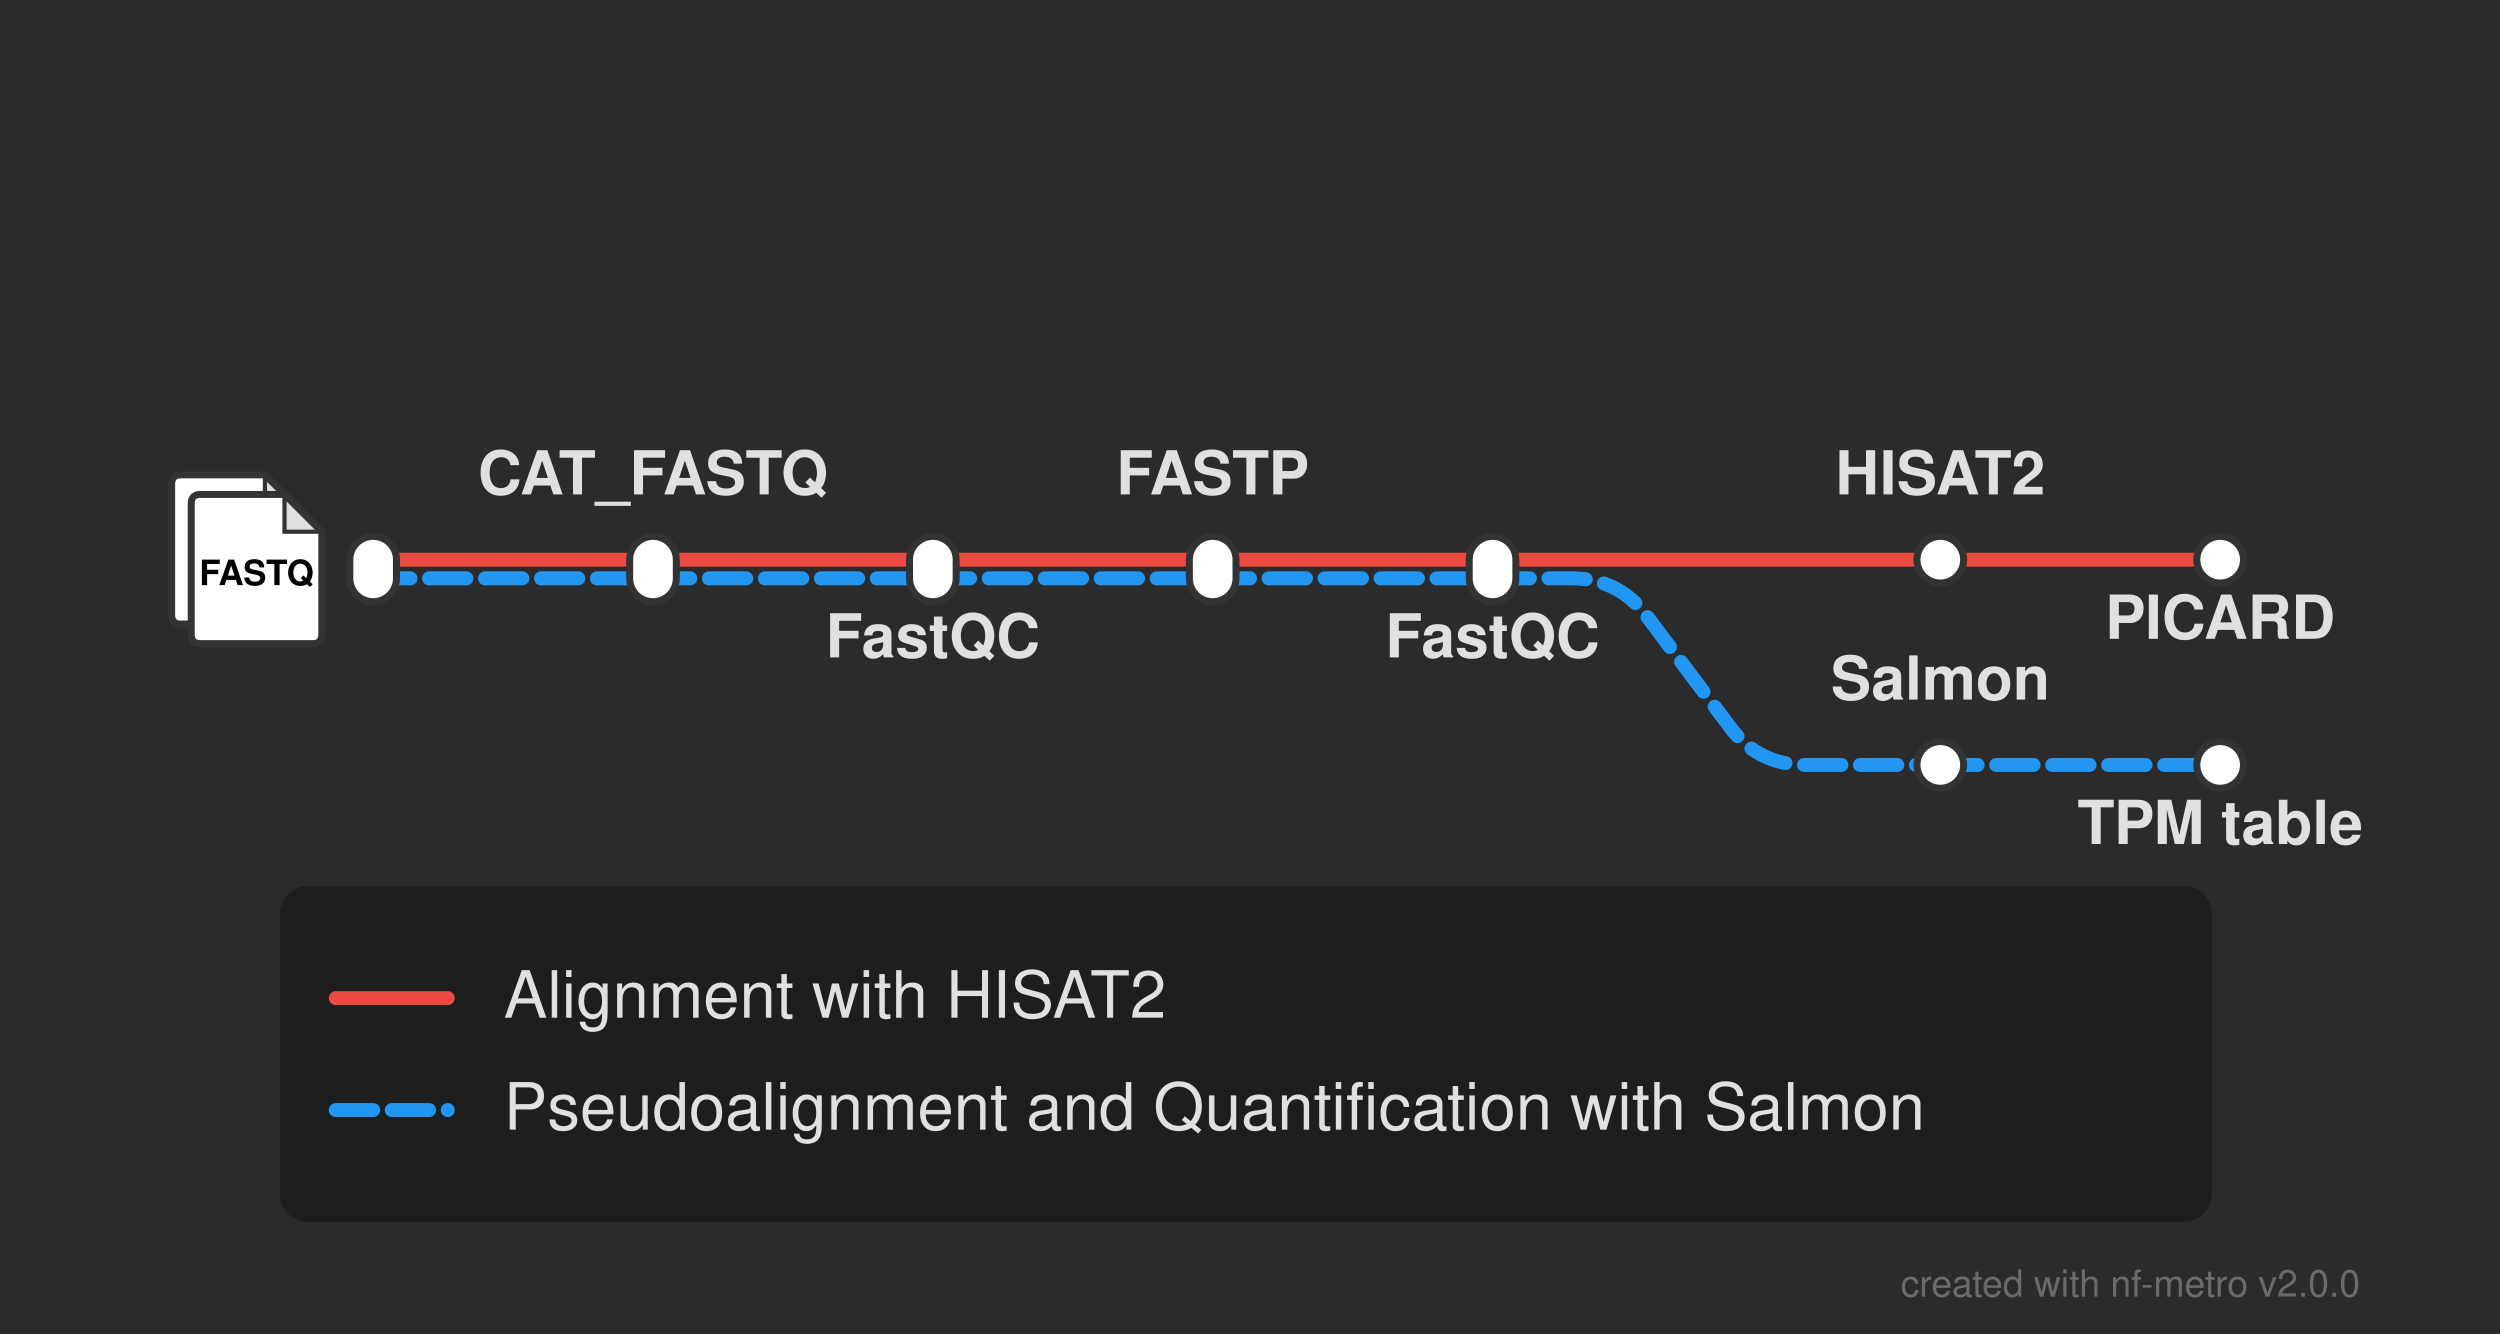
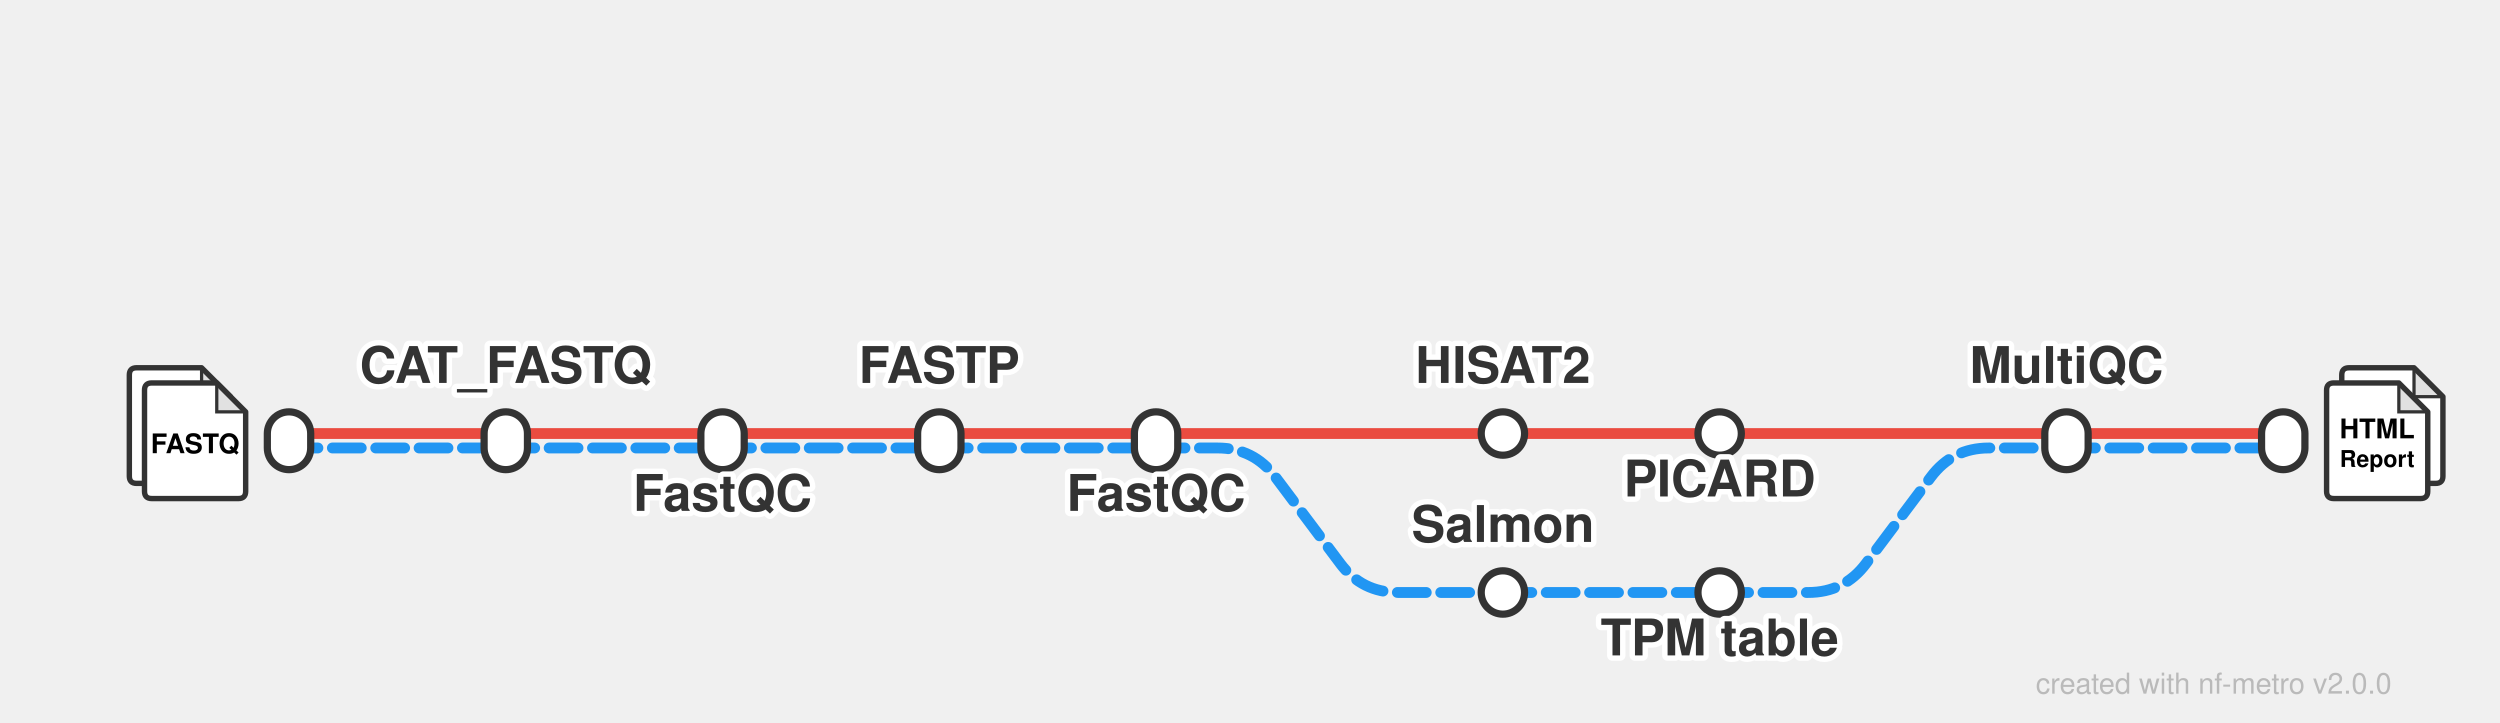
- <svg xmlns="http://www.w3.org/2000/svg" viewBox="0 0 536 286" preserveAspectRatio="xMinYMin meet" style="color-scheme: light dark">
+ <svg xmlns="http://www.w3.org/2000/svg" width="692" height="200" viewBox="0 0 692 200">
  <defs>
</defs>
-   <style>.nf-metro-bg { fill: var(--nfm-map-bg, light-dark(#f5f5f5, #2b2b2b)); }
- .nf-metro-title { fill: var(--nfm-map-title-color, light-dark(#111111, #ffffff)); }
- .nf-metro-station-label { fill: var(--nfm-map-label-color, light-dark(#333333, #e0e0e0)); }
- .nf-metro-section-box { fill: var(--nfm-map-section-fill, light-dark(#ededed, #373737)); stroke: var(--nfm-map-section-stroke, light-dark(#e6e6e6, #595959)); }
- .nf-metro-section-label { fill: var(--nfm-map-section-label-color, light-dark(#666666, #c8c8c8)); }
- .nf-metro-group-label { fill: var(--nfm-map-section-label-color, light-dark(#666666, #c8c8c8)); }
- .nf-metro-group-underline { stroke: var(--nfm-map-section-label-color, light-dark(#666666, #c8c8c8)); }
- .nf-metro-legend-bg { fill: var(--nfm-map-legend-bg, light-dark(rgba(255, 255, 255, 0.8), rgba(0, 0, 0, 0.3))); }
- .nf-metro-legend-text { fill: var(--nfm-map-legend-text-color, light-dark(#333333, #e0e0e0)); }
- .nf-metro-marker-stroke { stroke: var(--nfm-map-marker-stroke, light-dark(#333333, #f0f0f0)); }
- .nf-metro-label-halo { fill: var(--nfm-map-bg, light-dark(#f5f5f5, #2b2b2b)); stroke: var(--nfm-map-bg, light-dark(#f5f5f5, #2b2b2b)); }</style>
-   <rect x="0" y="0" width="536" height="286" fill="#2b2b2b" class="nf-metro-bg" />
+   <style>.nf-metro-title { fill: var(--nfm-map-title-color, #111111); }
+ .nf-metro-station-label { fill: var(--nfm-map-label-color, #333333); }
+ .nf-metro-section-box { fill: var(--nfm-map-section-fill, #ededed); stroke: var(--nfm-map-section-stroke, #e6e6e6); }
+ .nf-metro-section-label { fill: var(--nfm-map-section-label-color, #666666); }
+ .nf-metro-group-label { fill: var(--nfm-map-section-label-color, #666666); }
+ .nf-metro-group-underline { stroke: var(--nfm-map-section-label-color, #666666); }
+ .nf-metro-legend-bg { fill: var(--nfm-map-legend-bg, rgba(255, 255, 255, 0.8)); }
+ .nf-metro-legend-text { fill: var(--nfm-map-legend-text-color, #333333); }
+ .nf-metro-marker-stroke { stroke: var(--nfm-map-marker-stroke, #333333); }
+ .nf-metro-label-halo { fill: var(--nfm-map-bg, #ffffff); stroke: var(--nfm-map-bg, #ffffff); }</style>
+   <style>@media (prefers-color-scheme: dark) {
+     .nf-metro-section-label { fill: #d0d0d0; }
+     .nf-metro-section-num-circle { fill: #777777; }
+     .nf-metro-title { fill: #ffffff; }
+ }
+ </style>
  <path d="M80.0,124.0 L140.0,124.0" stroke="#2196F3" stroke-width="3.0" stroke-linecap="round" class="metro-line-quant" data-line-id="quant" stroke-dasharray="8,4" />
  <path d="M140.0,124.0 L200.0,124.0" stroke="#2196F3" stroke-width="3.0" stroke-linecap="round" class="metro-line-quant" data-line-id="quant" stroke-dasharray="8,4" />
  <path d="M200.0,124.0 L260.0,124.0" stroke="#2196F3" stroke-width="3.0" stroke-linecap="round" class="metro-line-quant" data-line-id="quant" stroke-dasharray="8,4" />
  <path d="M260.0,124.0 L320.0,124.0" stroke="#2196F3" stroke-width="3.0" stroke-linecap="round" class="metro-line-quant" data-line-id="quant" stroke-dasharray="8,4" />
  <path d="M320.0,124.0 L337.0,124.0 Q347.0,124.0,353.0,132.0 L371.0,156.0 Q377.0,164.0,387.0,164.0 L416.0,164.0" stroke="#2196F3" stroke-width="3.0" fill="none" stroke-linecap="round" stroke-linejoin="round" class="metro-line-quant" data-line-id="quant" stroke-dasharray="8,4" />
  <path d="M416.0,164.0 L476.0,164.0" stroke="#2196F3" stroke-width="3.0" stroke-linecap="round" class="metro-line-quant" data-line-id="quant" stroke-dasharray="8,4" />
+   <path d="M476.0,164.0 L500.5,164.0 Q510.5,164.0,516.5,156.0 L534.5,132.0 Q540.5,124.0,550.5,124.0 L572.0,124.0" stroke="#2196F3" stroke-width="3.0" fill="none" stroke-linecap="round" stroke-linejoin="round" class="metro-line-quant" data-line-id="quant" stroke-dasharray="8,4" />
+   <path d="M572.0,124.0 L632.0,124.0" stroke="#2196F3" stroke-width="3.0" stroke-linecap="round" class="metro-line-quant" data-line-id="quant" stroke-dasharray="8,4" />
  <path d="M80.0,120.0 L140.0,120.0" stroke="#ea4b40" stroke-width="3.0" stroke-linecap="round" class="metro-line-align" data-line-id="align" />
  <path d="M140.0,120.0 L200.0,120.0" stroke="#ea4b40" stroke-width="3.0" stroke-linecap="round" class="metro-line-align" data-line-id="align" />
  <path d="M200.0,120.0 L260.0,120.0" stroke="#ea4b40" stroke-width="3.0" stroke-linecap="round" class="metro-line-align" data-line-id="align" />
  <path d="M260.0,120.0 L320.0,120.0" stroke="#ea4b40" stroke-width="3.0" stroke-linecap="round" class="metro-line-align" data-line-id="align" />
  <path d="M320.0,120.0 L416.0,120.0" stroke="#ea4b40" stroke-width="3.0" stroke-linecap="round" class="metro-line-align" data-line-id="align" />
  <path d="M416.0,120.0 L476.0,120.0" stroke="#ea4b40" stroke-width="3.0" stroke-linecap="round" class="metro-line-align" data-line-id="align" />
-   <g class="nf-metro-station-group" data-node-id="input" data-node-cx="80.0" data-node-cy="122.0" data-node-r="5.0" data-node-groups="align,quant" data-node-w="10.0" data-node-h="14.0" data-node-rx="5.0">
-     <rect x="75.0" y="115.0" width="10.0" height="14.0" rx="5.0" ry="5.0" fill="#ffffff" stroke="#333333" stroke-width="1.5" class="nf-metro-station" data-station-id="input" data-station-lines="align,quant" data-station-label="FASTQ files" />
+   <path d="M476.0,120.0 L572.0,120.0" stroke="#ea4b40" stroke-width="3.0" stroke-linecap="round" class="metro-line-align" data-line-id="align" />
+   <path d="M572.0,120.0 L632.0,120.0" stroke="#ea4b40" stroke-width="3.0" stroke-linecap="round" class="metro-line-align" data-line-id="align" />
+   <g class="nf-metro-station-group" data-node-id="input" data-node-cx="80.0" data-node-cy="122.0" data-node-r="6.0" data-node-groups="align,quant" data-node-w="12.0" data-node-h="16.0" data-node-rx="6.0">
+     <rect x="74.0" y="114.0" width="12.0" height="16.0" rx="6.0" ry="6.0" fill="#ffffff" stroke="#333333" stroke-width="2.0" class="nf-metro-station" data-station-id="input" data-station-lines="align,quant" data-station-label="FASTQ files" />
    <g data-station-id="input">
-       <path d="M38.8,101.8 L56.8,101.8 L64.8,109.8 L64.8,131.8 Q64.8,133.8,62.8,133.8 L38.8,133.8 Q36.8,133.8,36.8,131.8 L36.8,103.8 Q36.8,101.8,38.8,101.8 Z" fill="#ffffff" stroke="#333333" stroke-width="1.5" stroke-linejoin="round" />
-       <path d="M56.8,101.8 L56.8,109.8 L64.8,109.8 Z" fill="#333333" opacity="0.15" stroke="none" />
-       <path d="M56.8,101.8 L56.8,109.8 L64.8,109.8" fill="none" stroke="#333333" stroke-width="0.9" />
-       <path d="M43.0,106.0 L61.0,106.0 L69.0,114.0 L69.0,136.0 Q69.0,138.0,67.0,138.0 L43.0,138.0 Q41.0,138.0,41.0,136.0 L41.0,108.0 Q41.0,106.0,43.0,106.0 Z" fill="#ffffff" stroke="#333333" stroke-width="1.5" stroke-linejoin="round" />
-       <path d="M61.0,106.0 L61.0,114.0 L69.0,114.0 Z" fill="#333333" opacity="0.15" stroke="none" />
-       <path d="M61.0,106.0 L61.0,114.0 L69.0,114.0" fill="none" stroke="#333333" stroke-width="0.9" />
-       <text x="55.0" y="123.2" font-size="7.5" fill="#000000" font-family="'Helvetica Neue', Helvetica, Arial, sans-serif" font-weight="bold" text-anchor="middle" dy="0.3em">FASTQ</text>
+       <path d="M37.8,101.8 L55.8,101.8 L63.8,109.8 L63.8,131.8 Q63.8,133.8,61.8,133.8 L37.8,133.8 Q35.8,133.8,35.8,131.8 L35.8,103.8 Q35.8,101.8,37.8,101.8 Z" fill="#ffffff" stroke="#333333" stroke-width="1.5" stroke-linejoin="round" />
+       <path d="M55.8,101.8 L55.8,109.8 L63.8,109.8 Z" fill="#333333" opacity="0.15" stroke="none" />
+       <path d="M55.8,101.8 L55.8,109.8 L63.8,109.8" fill="none" stroke="#333333" stroke-width="0.9" />
+       <path d="M42.0,106.0 L60.0,106.0 L68.0,114.0 L68.0,136.0 Q68.0,138.0,66.0,138.0 L42.0,138.0 Q40.0,138.0,40.0,136.0 L40.0,108.0 Q40.0,106.0,42.0,106.0 Z" fill="#ffffff" stroke="#333333" stroke-width="1.5" stroke-linejoin="round" />
+       <path d="M60.0,106.0 L60.0,114.0 L68.0,114.0 Z" fill="#333333" opacity="0.15" stroke="none" />
+       <path d="M60.0,106.0 L60.0,114.0 L68.0,114.0" fill="none" stroke="#333333" stroke-width="0.9" />
+       <text x="54.0" y="123.2" font-size="7.5" fill="#000000" font-family="'Helvetica Neue', Helvetica, Arial, sans-serif" font-weight="bold" text-anchor="middle" dy="0.3em">FASTQ</text>
    </g>
  </g>
-   <g class="nf-metro-station-group" data-node-id="catfastq" data-node-cx="140.0" data-node-cy="122.0" data-node-r="5.0" data-node-groups="align,quant" data-node-w="10.0" data-node-h="14.0" data-node-rx="5.0">
-     <rect x="135.0" y="115.0" width="10.0" height="14.0" rx="5.0" ry="5.0" fill="#ffffff" stroke="#333333" stroke-width="1.5" class="nf-metro-station" data-station-id="catfastq" data-station-lines="align,quant" data-station-label="CAT_FASTQ" />
+   <g class="nf-metro-station-group" data-node-id="catfastq" data-node-cx="140.0" data-node-cy="122.0" data-node-r="6.0" data-node-groups="align,quant" data-node-w="12.0" data-node-h="16.0" data-node-rx="6.0">
+     <rect x="134.0" y="114.0" width="12.0" height="16.0" rx="6.0" ry="6.0" fill="#ffffff" stroke="#333333" stroke-width="2.0" class="nf-metro-station" data-station-id="catfastq" data-station-lines="align,quant" data-station-label="CAT_FASTQ" />
  </g>
-   <g class="nf-metro-station-group" data-node-id="fastqcraw" data-node-cx="200.0" data-node-cy="122.0" data-node-r="5.0" data-node-groups="align,quant" data-node-w="10.0" data-node-h="14.0" data-node-rx="5.0">
-     <rect x="195.0" y="115.0" width="10.0" height="14.0" rx="5.0" ry="5.0" fill="#ffffff" stroke="#333333" stroke-width="1.5" class="nf-metro-station" data-station-id="fastqcraw" data-station-lines="align,quant" data-station-label="FastQC" />
+   <g class="nf-metro-station-group" data-node-id="fastqcraw" data-node-cx="200.0" data-node-cy="122.0" data-node-r="6.0" data-node-groups="align,quant" data-node-w="12.0" data-node-h="16.0" data-node-rx="6.0">
+     <rect x="194.0" y="114.0" width="12.0" height="16.0" rx="6.0" ry="6.0" fill="#ffffff" stroke="#333333" stroke-width="2.0" class="nf-metro-station" data-station-id="fastqcraw" data-station-lines="align,quant" data-station-label="FastQC" />
  </g>
-   <g class="nf-metro-station-group" data-node-id="fastqctrim" data-node-cx="320.0" data-node-cy="122.0" data-node-r="5.0" data-node-groups="align,quant" data-node-w="10.0" data-node-h="14.0" data-node-rx="5.0">
-     <rect x="315.0" y="115.0" width="10.0" height="14.0" rx="5.0" ry="5.0" fill="#ffffff" stroke="#333333" stroke-width="1.5" class="nf-metro-station" data-station-id="fastqctrim" data-station-lines="align,quant" data-station-label="FastQC" />
+   <g class="nf-metro-station-group" data-node-id="fastqctrim" data-node-cx="320.0" data-node-cy="122.0" data-node-r="6.0" data-node-groups="align,quant" data-node-w="12.0" data-node-h="16.0" data-node-rx="6.0">
+     <rect x="314.0" y="114.0" width="12.0" height="16.0" rx="6.0" ry="6.0" fill="#ffffff" stroke="#333333" stroke-width="2.0" class="nf-metro-station" data-station-id="fastqctrim" data-station-lines="align,quant" data-station-label="FastQC" />
  </g>
-   <g class="nf-metro-station-group" data-node-id="trim" data-node-cx="260.0" data-node-cy="122.0" data-node-r="5.0" data-node-groups="align,quant" data-node-w="10.0" data-node-h="14.0" data-node-rx="5.0">
-     <rect x="255.0" y="115.0" width="10.0" height="14.0" rx="5.0" ry="5.0" fill="#ffffff" stroke="#333333" stroke-width="1.5" class="nf-metro-station" data-station-id="trim" data-station-lines="align,quant" data-station-label="FASTP" />
+   <g class="nf-metro-station-group" data-node-id="trim" data-node-cx="260.0" data-node-cy="122.0" data-node-r="6.0" data-node-groups="align,quant" data-node-w="12.0" data-node-h="16.0" data-node-rx="6.0">
+     <rect x="254.0" y="114.0" width="12.0" height="16.0" rx="6.0" ry="6.0" fill="#ffffff" stroke="#333333" stroke-width="2.0" class="nf-metro-station" data-station-id="trim" data-station-lines="align,quant" data-station-label="FASTP" />
  </g>
-   <g class="nf-metro-station-group" data-node-id="hisat2" data-node-cx="416.0" data-node-cy="120.0" data-node-r="5.0" data-node-groups="align" data-node-w="10.0" data-node-h="10.0" data-node-rx="5.0">
-     <rect x="411.0" y="115.0" width="10.0" height="10.0" rx="5.0" ry="5.0" fill="#ffffff" stroke="#333333" stroke-width="1.5" class="nf-metro-station" data-station-id="hisat2" data-station-lines="align" data-station-label="HISAT2" />
+   <g class="nf-metro-station-group" data-node-id="hisat2" data-node-cx="416.0" data-node-cy="120.0" data-node-r="6.0" data-node-groups="align" data-node-w="12.0" data-node-h="12.0" data-node-rx="6.0">
+     <rect x="410.0" y="114.0" width="12.0" height="12.0" rx="6.0" ry="6.0" fill="#ffffff" stroke="#333333" stroke-width="2.0" class="nf-metro-station" data-station-id="hisat2" data-station-lines="align" data-station-label="HISAT2" />
  </g>
-   <g class="nf-metro-station-group" data-node-id="Salmon" data-node-cx="416.0" data-node-cy="164.0" data-node-r="5.0" data-node-groups="quant" data-node-w="10.0" data-node-h="10.0" data-node-rx="5.0">
-     <rect x="411.0" y="159.0" width="10.0" height="10.0" rx="5.0" ry="5.0" fill="#ffffff" stroke="#333333" stroke-width="1.5" class="nf-metro-station" data-station-id="Salmon" data-station-lines="quant" data-station-label="Salmon" />
+   <g class="nf-metro-station-group" data-node-id="Salmon" data-node-cx="416.0" data-node-cy="164.0" data-node-r="6.0" data-node-groups="quant" data-node-w="12.0" data-node-h="12.0" data-node-rx="6.0">
+     <rect x="410.0" y="158.0" width="12.0" height="12.0" rx="6.0" ry="6.0" fill="#ffffff" stroke="#333333" stroke-width="2.0" class="nf-metro-station" data-station-id="Salmon" data-station-lines="quant" data-station-label="Salmon" />
  </g>
-   <g class="nf-metro-station-group" data-node-id="tximport" data-node-cx="476.0" data-node-cy="164.0" data-node-r="5.0" data-node-groups="quant" data-node-w="10.0" data-node-h="10.0" data-node-rx="5.0">
-     <rect x="471.0" y="159.0" width="10.0" height="10.0" rx="5.0" ry="5.0" fill="#ffffff" stroke="#333333" stroke-width="1.5" class="nf-metro-station" data-station-id="tximport" data-station-lines="quant" data-station-label="TPM table" />
+   <g class="nf-metro-station-group" data-node-id="tximport" data-node-cx="476.0" data-node-cy="164.0" data-node-r="6.0" data-node-groups="quant" data-node-w="12.0" data-node-h="12.0" data-node-rx="6.0">
+     <rect x="470.0" y="158.0" width="12.0" height="12.0" rx="6.0" ry="6.0" fill="#ffffff" stroke="#333333" stroke-width="2.0" class="nf-metro-station" data-station-id="tximport" data-station-lines="quant" data-station-label="TPM table" />
  </g>
-   <g class="nf-metro-station-group" data-node-id="Picard" data-node-cx="476.0" data-node-cy="120.0" data-node-r="5.0" data-node-groups="align" data-node-w="10.0" data-node-h="10.0" data-node-rx="5.0">
-     <rect x="471.0" y="115.0" width="10.0" height="10.0" rx="5.0" ry="5.0" fill="#ffffff" stroke="#333333" stroke-width="1.5" class="nf-metro-station" data-station-id="Picard" data-station-lines="align" data-station-label="PICARD" />
+   <g class="nf-metro-station-group" data-node-id="Picard" data-node-cx="476.0" data-node-cy="120.0" data-node-r="6.0" data-node-groups="align" data-node-w="12.0" data-node-h="12.0" data-node-rx="6.0">
+     <rect x="470.0" y="114.0" width="12.0" height="12.0" rx="6.0" ry="6.0" fill="#ffffff" stroke="#333333" stroke-width="2.0" class="nf-metro-station" data-station-id="Picard" data-station-lines="align" data-station-label="PICARD" />
  </g>
-   <text x="140.0" y="106.0" font-size="13.0" fill="#2b2b2b" stroke="#2b2b2b" stroke-width="3.0" stroke-linejoin="round" font-family="'Helvetica Neue', Helvetica, Arial, sans-serif" font-weight="bold" aria-hidden="true" class="nf-metro-label-halo" text-anchor="middle" dominant-baseline="auto">CAT_FASTQ</text>
-   <text x="140.0" y="106.0" font-size="13.0" fill="#e0e0e0" font-family="'Helvetica Neue', Helvetica, Arial, sans-serif" font-weight="bold" text-anchor="middle" dominant-baseline="auto" data-station-id="catfastq" class="nf-metro-station-label">CAT_FASTQ</text>
-   <text x="200.0" y="135.0" font-size="13.0" fill="#2b2b2b" stroke="#2b2b2b" stroke-width="3.0" stroke-linejoin="round" font-family="'Helvetica Neue', Helvetica, Arial, sans-serif" font-weight="bold" aria-hidden="true" class="nf-metro-label-halo" text-anchor="middle" dominant-baseline="hanging">FastQC</text>
-   <text x="200.0" y="135.0" font-size="13.0" fill="#e0e0e0" font-family="'Helvetica Neue', Helvetica, Arial, sans-serif" font-weight="bold" text-anchor="middle" dominant-baseline="hanging" data-station-id="fastqcraw" class="nf-metro-station-label">FastQC</text>
-   <text x="260.0" y="106.0" font-size="13.0" fill="#2b2b2b" stroke="#2b2b2b" stroke-width="3.0" stroke-linejoin="round" font-family="'Helvetica Neue', Helvetica, Arial, sans-serif" font-weight="bold" aria-hidden="true" class="nf-metro-label-halo" text-anchor="middle" dominant-baseline="auto">FASTP</text>
-   <text x="260.0" y="106.0" font-size="13.0" fill="#e0e0e0" font-family="'Helvetica Neue', Helvetica, Arial, sans-serif" font-weight="bold" text-anchor="middle" dominant-baseline="auto" data-station-id="trim" class="nf-metro-station-label">FASTP</text>
-   <text x="320.0" y="135.0" font-size="13.0" fill="#2b2b2b" stroke="#2b2b2b" stroke-width="3.0" stroke-linejoin="round" font-family="'Helvetica Neue', Helvetica, Arial, sans-serif" font-weight="bold" aria-hidden="true" class="nf-metro-label-halo" text-anchor="middle" dominant-baseline="hanging">FastQC</text>
-   <text x="320.0" y="135.0" font-size="13.0" fill="#e0e0e0" font-family="'Helvetica Neue', Helvetica, Arial, sans-serif" font-weight="bold" text-anchor="middle" dominant-baseline="hanging" data-station-id="fastqctrim" class="nf-metro-station-label">FastQC</text>
-   <text x="416.0" y="106.0" font-size="13.0" fill="#2b2b2b" stroke="#2b2b2b" stroke-width="3.0" stroke-linejoin="round" font-family="'Helvetica Neue', Helvetica, Arial, sans-serif" font-weight="bold" aria-hidden="true" class="nf-metro-label-halo" text-anchor="middle" dominant-baseline="auto">HISAT2</text>
-   <text x="416.0" y="106.0" font-size="13.0" fill="#e0e0e0" font-family="'Helvetica Neue', Helvetica, Arial, sans-serif" font-weight="bold" text-anchor="middle" dominant-baseline="auto" data-station-id="hisat2" class="nf-metro-station-label">HISAT2</text>
-   <text x="416.0" y="150.0" font-size="13.0" fill="#2b2b2b" stroke="#2b2b2b" stroke-width="3.0" stroke-linejoin="round" font-family="'Helvetica Neue', Helvetica, Arial, sans-serif" font-weight="bold" aria-hidden="true" class="nf-metro-label-halo" text-anchor="middle" dominant-baseline="auto">Salmon</text>
-   <text x="416.0" y="150.0" font-size="13.0" fill="#e0e0e0" font-family="'Helvetica Neue', Helvetica, Arial, sans-serif" font-weight="bold" text-anchor="middle" dominant-baseline="auto" data-station-id="Salmon" class="nf-metro-station-label">Salmon</text>
-   <text x="476.0" y="131.0" font-size="13.0" fill="#2b2b2b" stroke="#2b2b2b" stroke-width="3.0" stroke-linejoin="round" font-family="'Helvetica Neue', Helvetica, Arial, sans-serif" font-weight="bold" aria-hidden="true" class="nf-metro-label-halo" text-anchor="middle" dominant-baseline="hanging">PICARD</text>
-   <text x="476.0" y="131.0" font-size="13.0" fill="#e0e0e0" font-family="'Helvetica Neue', Helvetica, Arial, sans-serif" font-weight="bold" text-anchor="middle" dominant-baseline="hanging" data-station-id="Picard" class="nf-metro-station-label">PICARD</text>
-   <text x="476.0" y="175.0" font-size="13.0" fill="#2b2b2b" stroke="#2b2b2b" stroke-width="3.0" stroke-linejoin="round" font-family="'Helvetica Neue', Helvetica, Arial, sans-serif" font-weight="bold" aria-hidden="true" class="nf-metro-label-halo" text-anchor="middle" dominant-baseline="hanging">TPM table</text>
-   <text x="476.0" y="175.0" font-size="13.0" fill="#e0e0e0" font-family="'Helvetica Neue', Helvetica, Arial, sans-serif" font-weight="bold" text-anchor="middle" dominant-baseline="hanging" data-station-id="tximport" class="nf-metro-station-label">TPM table</text>
-   <rect x="60.0" y="190.0" width="414.2" height="72.0" rx="6" ry="6" fill="rgba(0, 0, 0, 0.3)" class="nf-metro-legend-bg" />
-   <path d="M72.0,214.0 L96.0,214.0" stroke="#ea4b40" stroke-width="3.0" stroke-linecap="round" />
-   <text x="108.0" y="214.0" font-size="14.0" fill="#e0e0e0" font-family="'Helvetica Neue', Helvetica, Arial, sans-serif" dy="0.3em" class="nf-metro-legend-text">Alignment with HISAT2</text>
-   <path d="M72.0,238.0 L96.0,238.0" stroke="#2196F3" stroke-width="3.0" stroke-linecap="round" stroke-dasharray="8,4" />
-   <text x="108.0" y="238.0" font-size="14.0" fill="#e0e0e0" font-family="'Helvetica Neue', Helvetica, Arial, sans-serif" dy="0.3em" class="nf-metro-legend-text">Pseudoalignment and Quantification with Salmon</text>
-   <text x="506.0" y="278.0" font-size="8" fill="rgba(150, 150, 150, 0.6)" font-family="'Helvetica Neue', Helvetica, Arial, sans-serif" text-anchor="end">created with nf-metro v2.0.0</text>
+   <g class="nf-metro-station-group" data-node-id="multiqc" data-node-cx="572.0" data-node-cy="122.0" data-node-r="6.0" data-node-groups="align,quant" data-node-w="12.0" data-node-h="16.0" data-node-rx="6.0">
+     <rect x="566.0" y="114.0" width="12.0" height="16.0" rx="6.0" ry="6.0" fill="#ffffff" stroke="#333333" stroke-width="2.0" class="nf-metro-station" data-station-id="multiqc" data-station-lines="align,quant" data-station-label="MultiQC" />
+   </g>
+   <g class="nf-metro-station-group" data-node-id="output" data-node-cx="632.0" data-node-cy="122.0" data-node-r="6.0" data-node-groups="align,quant" data-node-w="12.0" data-node-h="16.0" data-node-rx="6.0">
+     <rect x="626.0" y="114.0" width="12.0" height="16.0" rx="6.0" ry="6.0" fill="#ffffff" stroke="#333333" stroke-width="2.0" class="nf-metro-station" data-station-id="output" data-station-lines="align,quant" data-station-label="output" />
+     <g data-station-id="output">
+       <path d="M650.2,101.8 L668.2,101.8 L676.2,109.8 L676.2,131.8 Q676.2,133.8,674.2,133.8 L650.2,133.8 Q648.2,133.8,648.2,131.8 L648.2,103.8 Q648.2,101.8,650.2,101.8 Z" fill="#ffffff" stroke="#333333" stroke-width="1.5" stroke-linejoin="round" />
+       <path d="M668.2,101.8 L668.2,109.8 L676.2,109.8 Z" fill="#333333" opacity="0.15" stroke="none" />
+       <path d="M668.2,101.8 L668.2,109.8 L676.2,109.8" fill="none" stroke="#333333" stroke-width="0.9" />
+       <path d="M646.0,106.0 L664.0,106.0 L672.0,114.0 L672.0,136.0 Q672.0,138.0,670.0,138.0 L646.0,138.0 Q644.0,138.0,644.0,136.0 L644.0,108.0 Q644.0,106.0,646.0,106.0 Z" fill="#ffffff" stroke="#333333" stroke-width="1.5" stroke-linejoin="round" />
+       <path d="M664.0,106.0 L664.0,114.0 L672.0,114.0 Z" fill="#333333" opacity="0.15" stroke="none" />
+       <path d="M664.0,106.0 L664.0,114.0 L672.0,114.0" fill="none" stroke="#333333" stroke-width="0.9" />
+       <text x="658.0" y="119.075" font-size="7.5" fill="#000000" font-family="'Helvetica Neue', Helvetica, Arial, sans-serif" font-weight="bold" text-anchor="middle" dy="0.3em">HTML</text>
+       <text x="658.0" y="127.325" font-size="6.389" fill="#000000" font-family="'Helvetica Neue', Helvetica, Arial, sans-serif" font-weight="bold" text-anchor="middle" dy="0.3em">Report</text>
+     </g>
+   </g>
+   <text x="140.0" y="106.0" font-size="14.0" fill="#ffffff" stroke="#ffffff" stroke-width="3.0" stroke-linejoin="round" font-family="'Helvetica Neue', Helvetica, Arial, sans-serif" font-weight="bold" aria-hidden="true" class="nf-metro-label-halo" text-anchor="middle" dominant-baseline="auto">CAT_FASTQ</text>
+   <text x="140.0" y="106.0" font-size="14.0" fill="#333333" font-family="'Helvetica Neue', Helvetica, Arial, sans-serif" font-weight="bold" text-anchor="middle" dominant-baseline="auto" data-station-id="catfastq" class="nf-metro-station-label">CAT_FASTQ</text>
+   <text x="200.0" y="135.0" font-size="14.0" fill="#ffffff" stroke="#ffffff" stroke-width="3.0" stroke-linejoin="round" font-family="'Helvetica Neue', Helvetica, Arial, sans-serif" font-weight="bold" aria-hidden="true" class="nf-metro-label-halo" text-anchor="middle" dominant-baseline="hanging">FastQC</text>
+   <text x="200.0" y="135.0" font-size="14.0" fill="#333333" font-family="'Helvetica Neue', Helvetica, Arial, sans-serif" font-weight="bold" text-anchor="middle" dominant-baseline="hanging" data-station-id="fastqcraw" class="nf-metro-station-label">FastQC</text>
+   <text x="260.0" y="106.0" font-size="14.0" fill="#ffffff" stroke="#ffffff" stroke-width="3.0" stroke-linejoin="round" font-family="'Helvetica Neue', Helvetica, Arial, sans-serif" font-weight="bold" aria-hidden="true" class="nf-metro-label-halo" text-anchor="middle" dominant-baseline="auto">FASTP</text>
+   <text x="260.0" y="106.0" font-size="14.0" fill="#333333" font-family="'Helvetica Neue', Helvetica, Arial, sans-serif" font-weight="bold" text-anchor="middle" dominant-baseline="auto" data-station-id="trim" class="nf-metro-station-label">FASTP</text>
+   <text x="320.0" y="135.0" font-size="14.0" fill="#ffffff" stroke="#ffffff" stroke-width="3.0" stroke-linejoin="round" font-family="'Helvetica Neue', Helvetica, Arial, sans-serif" font-weight="bold" aria-hidden="true" class="nf-metro-label-halo" text-anchor="middle" dominant-baseline="hanging">FastQC</text>
+   <text x="320.0" y="135.0" font-size="14.0" fill="#333333" font-family="'Helvetica Neue', Helvetica, Arial, sans-serif" font-weight="bold" text-anchor="middle" dominant-baseline="hanging" data-station-id="fastqctrim" class="nf-metro-station-label">FastQC</text>
+   <text x="416.0" y="106.0" font-size="14.0" fill="#ffffff" stroke="#ffffff" stroke-width="3.0" stroke-linejoin="round" font-family="'Helvetica Neue', Helvetica, Arial, sans-serif" font-weight="bold" aria-hidden="true" class="nf-metro-label-halo" text-anchor="middle" dominant-baseline="auto">HISAT2</text>
+   <text x="416.0" y="106.0" font-size="14.0" fill="#333333" font-family="'Helvetica Neue', Helvetica, Arial, sans-serif" font-weight="bold" text-anchor="middle" dominant-baseline="auto" data-station-id="hisat2" class="nf-metro-station-label">HISAT2</text>
+   <text x="416.0" y="150.0" font-size="14.0" fill="#ffffff" stroke="#ffffff" stroke-width="3.0" stroke-linejoin="round" font-family="'Helvetica Neue', Helvetica, Arial, sans-serif" font-weight="bold" aria-hidden="true" class="nf-metro-label-halo" text-anchor="middle" dominant-baseline="auto">Salmon</text>
+   <text x="416.0" y="150.0" font-size="14.0" fill="#333333" font-family="'Helvetica Neue', Helvetica, Arial, sans-serif" font-weight="bold" text-anchor="middle" dominant-baseline="auto" data-station-id="Salmon" class="nf-metro-station-label">Salmon</text>
+   <text x="476.0" y="131.0" font-size="14.0" fill="#ffffff" stroke="#ffffff" stroke-width="3.0" stroke-linejoin="round" font-family="'Helvetica Neue', Helvetica, Arial, sans-serif" font-weight="bold" aria-hidden="true" class="nf-metro-label-halo" text-anchor="middle" dominant-baseline="hanging">PICARD</text>
+   <text x="476.0" y="131.0" font-size="14.0" fill="#333333" font-family="'Helvetica Neue', Helvetica, Arial, sans-serif" font-weight="bold" text-anchor="middle" dominant-baseline="hanging" data-station-id="Picard" class="nf-metro-station-label">PICARD</text>
+   <text x="476.0" y="175.0" font-size="14.0" fill="#ffffff" stroke="#ffffff" stroke-width="3.0" stroke-linejoin="round" font-family="'Helvetica Neue', Helvetica, Arial, sans-serif" font-weight="bold" aria-hidden="true" class="nf-metro-label-halo" text-anchor="middle" dominant-baseline="hanging">TPM table</text>
+   <text x="476.0" y="175.0" font-size="14.0" fill="#333333" font-family="'Helvetica Neue', Helvetica, Arial, sans-serif" font-weight="bold" text-anchor="middle" dominant-baseline="hanging" data-station-id="tximport" class="nf-metro-station-label">TPM table</text>
+   <text x="572.0" y="106.0" font-size="14.0" fill="#ffffff" stroke="#ffffff" stroke-width="3.0" stroke-linejoin="round" font-family="'Helvetica Neue', Helvetica, Arial, sans-serif" font-weight="bold" aria-hidden="true" class="nf-metro-label-halo" text-anchor="middle" dominant-baseline="auto">MultiQC</text>
+   <text x="572.0" y="106.0" font-size="14.0" fill="#333333" font-family="'Helvetica Neue', Helvetica, Arial, sans-serif" font-weight="bold" text-anchor="middle" dominant-baseline="auto" data-station-id="multiqc" class="nf-metro-station-label">MultiQC</text>
+   <text x="662.0" y="192.0" font-size="8" fill="rgba(150, 150, 150, 0.6)" font-family="'Helvetica Neue', Helvetica, Arial, sans-serif" text-anchor="end">created with nf-metro v2.0.0</text>
</svg>
